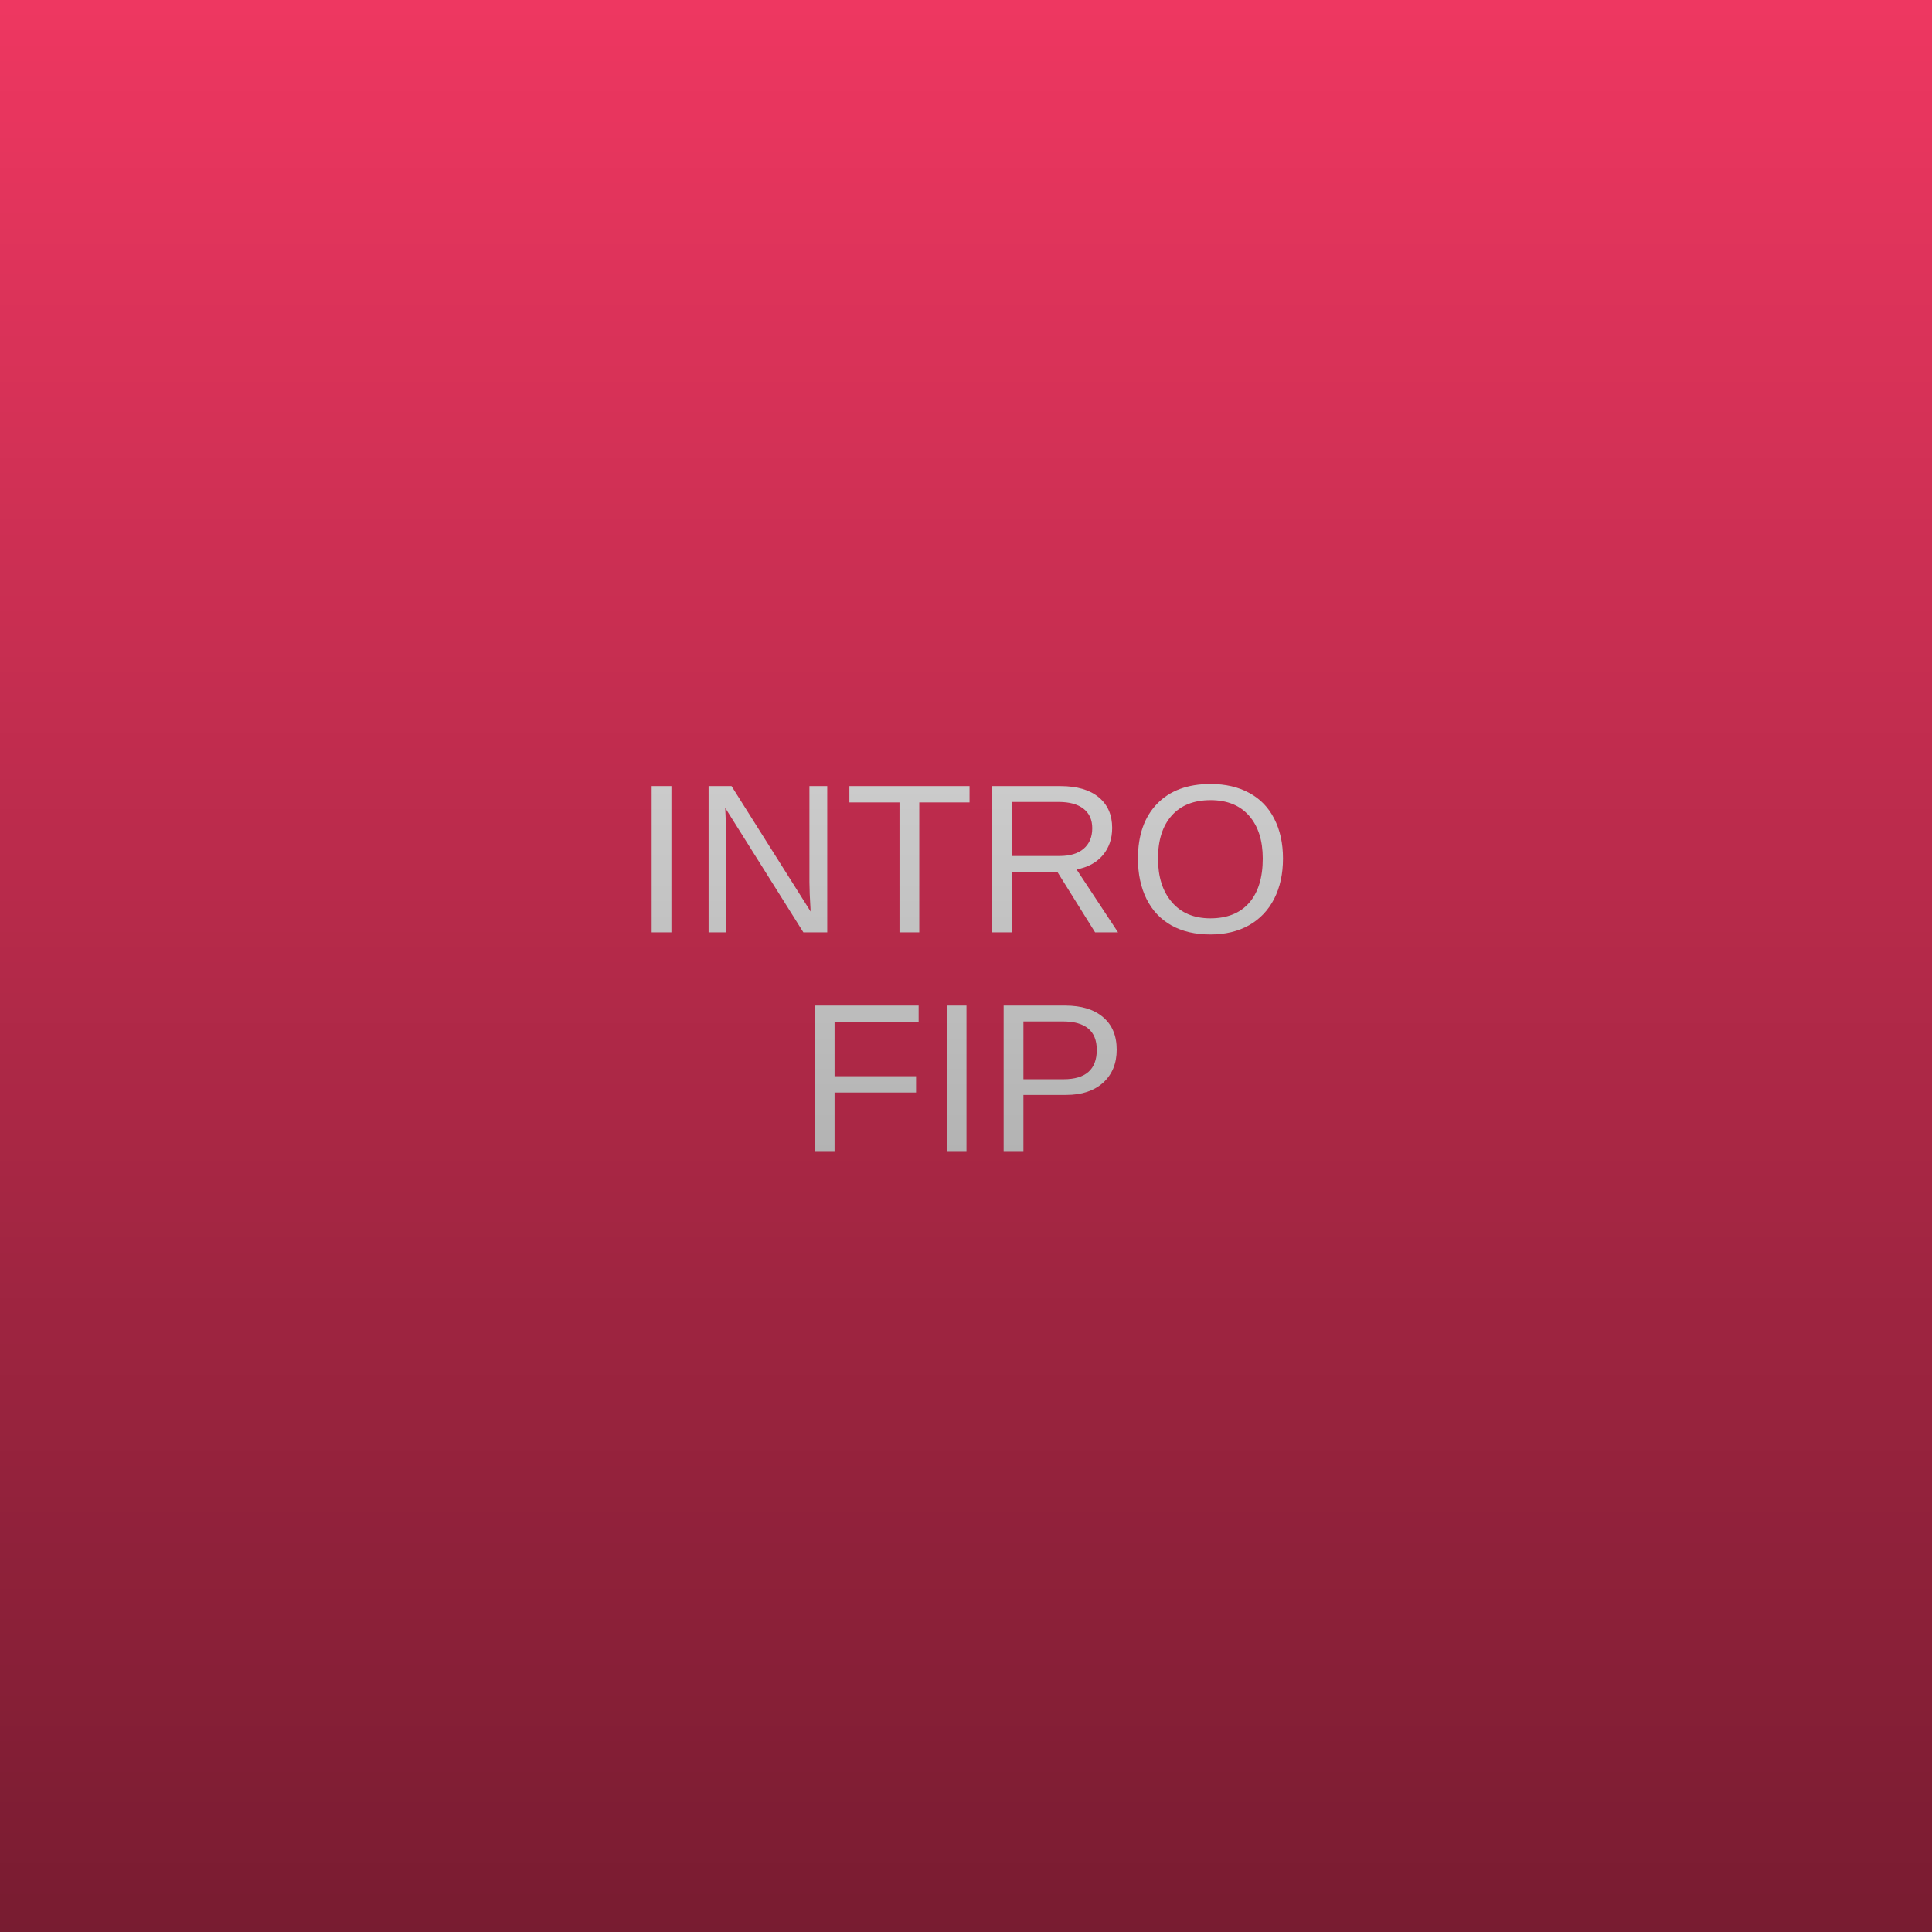
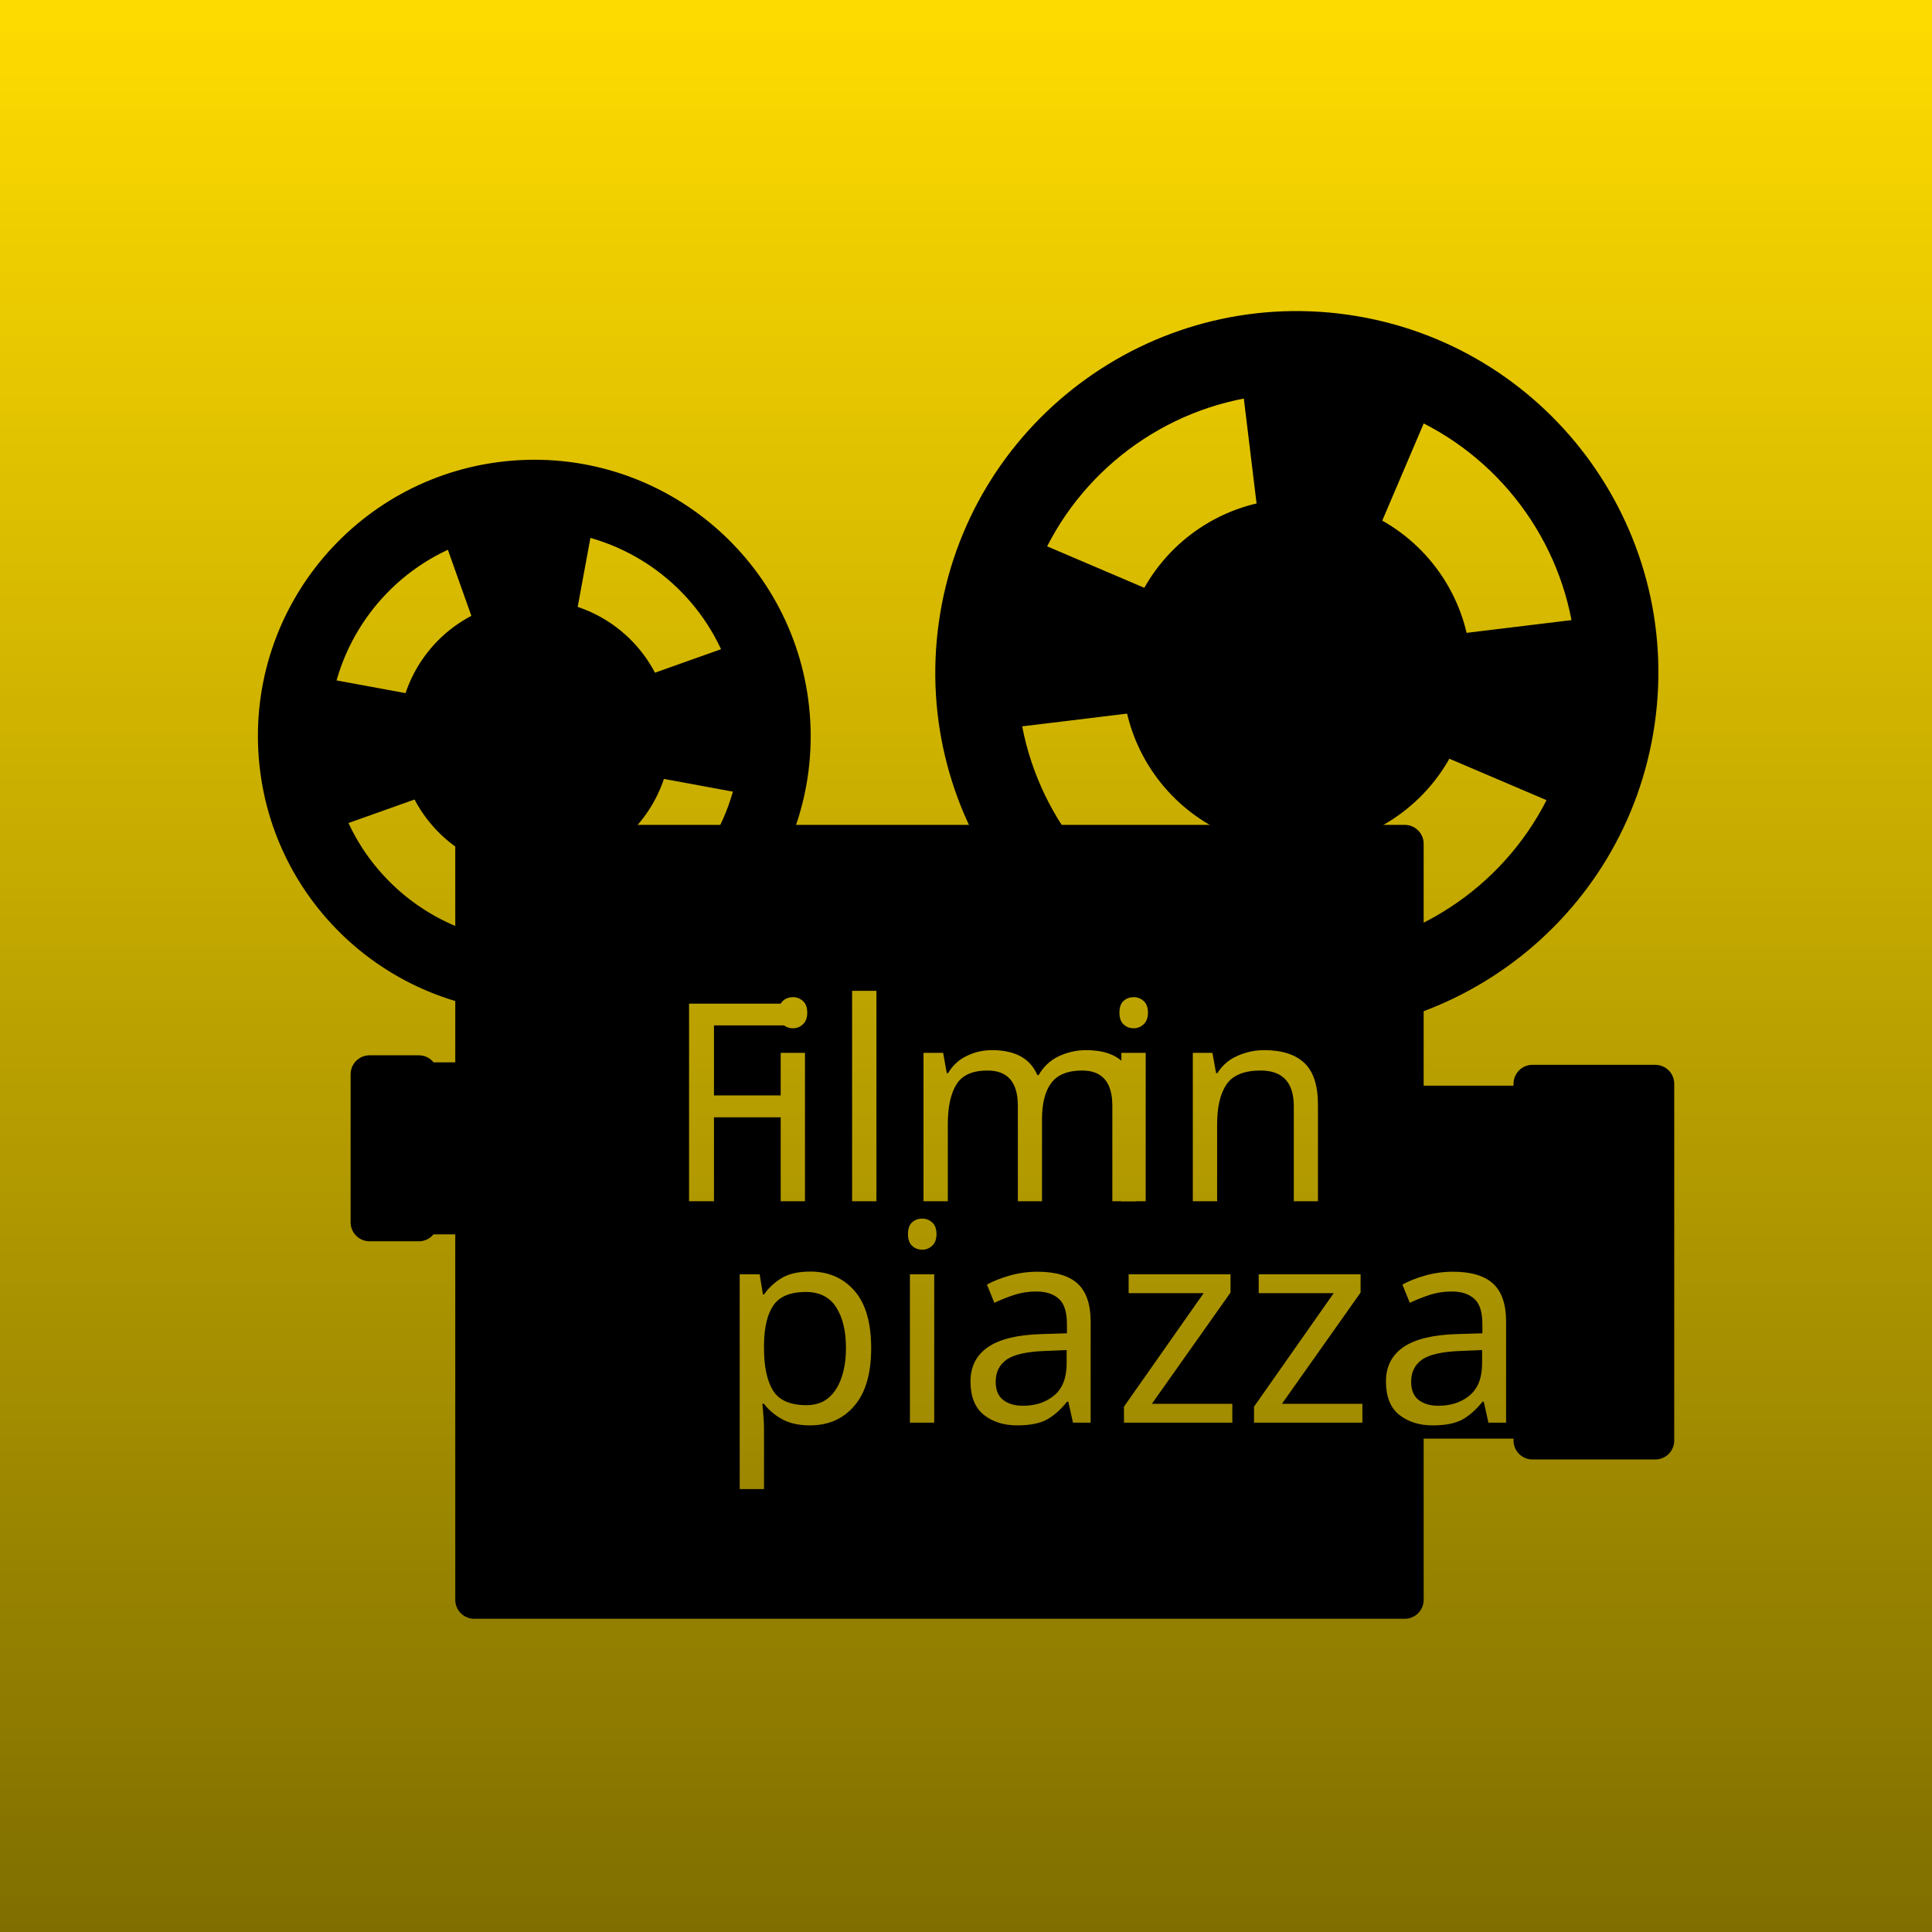
- <svg xmlns="http://www.w3.org/2000/svg" width="100%" height="100%" viewBox="0 0 200 200" version="1.1" xml:space="preserve" style="fill-rule:evenodd;clip-rule:evenodd;stroke-linejoin:round;stroke-miterlimit:2;">
+ <svg xmlns="http://www.w3.org/2000/svg" width="100%" height="100%" viewBox="0 0 200 200" version="1.1" xml:space="preserve" style="fill-rule:evenodd;clip-rule:evenodd;stroke-linejoin:round;">
  <g id="INTRO-FIP">
-     <rect id="BG" x="0" y="0" width="200" height="200" style="fill:#ef3761;" />
-     <g transform="matrix(1,0,0,1,-9.17761,27.1828)">
-       <text x="74.604px" y="69.337px" style="font-family:'ArialMT', 'Arial', sans-serif;font-size:22px;fill:#fff;">INTRO</text>
-       <text x="91.711px" y="92.056px" style="font-family:'ArialMT', 'Arial', sans-serif;font-size:22px;fill:#fff;">FIP</text>
+     <g id="Layer-1">
+       <rect x="0" y="0" width="200" height="200" style="fill:#ffdc00;" />
+       <path d="M150.222,67.682c-0.691,-5.683 -4.394,-10.609 -9.66,-12.852l0,0l0,0l5.813,-13.628c10.118,4.311 17.23,13.775 18.555,24.693l-14.708,1.787Zm-12.184,32.697l-1.787,-14.708c5.683,-0.691 10.609,-4.394 12.852,-9.66l0,0l0,0l0,0l13.628,5.813c-4.311,10.118 -13.775,17.229 -24.693,18.555m-10.1,-15.822l-5.813,13.628c-10.118,-4.311 -17.23,-13.775 -18.556,-24.693l14.709,-1.787c0.691,5.683 4.393,10.608 9.66,12.852l0,0l0,0Zm2.523,-45.546l1.787,14.708c-5.683,0.691 -10.608,4.393 -12.852,9.66l0,0l0,0l-13.628,-5.814c4.311,-10.117 13.775,-17.229 24.693,-18.554m8.77,-4.494c-19.382,-2.751 -37.345,10.747 -40.096,30.13c-2.751,19.382 10.747,37.345 30.13,40.096c19.382,2.751 37.345,-10.747 40.096,-30.13c2.751,-19.382 -10.747,-37.345 -30.13,-40.096" style="fill-rule:nonzero;" />
+       <path d="M150.222,67.682c-0.691,-5.683 -4.394,-10.609 -9.66,-12.852l0,0l0,0l5.813,-13.628c10.118,4.311 17.23,13.775 18.555,24.693l-14.708,1.787Zm-12.184,32.697l-1.787,-14.708c5.683,-0.691 10.609,-4.394 12.852,-9.66l0,0l0,0l0,0l13.628,5.813c-4.311,10.118 -13.775,17.229 -24.693,18.555Zm-10.1,-15.822l-5.813,13.628c-10.118,-4.311 -17.23,-13.775 -18.556,-24.693l14.709,-1.787c0.691,5.683 4.393,10.608 9.66,12.852l0,0l0,0Zm2.523,-45.546l1.787,14.708c-5.683,0.691 -10.608,4.393 -12.852,9.66l0,0l0,0l-13.628,-5.814c4.311,-10.117 13.775,-17.229 24.693,-18.554Zm8.77,-4.494c-19.382,-2.751 -37.345,10.747 -40.096,30.13c-2.751,19.382 10.747,37.345 30.13,40.096c19.382,2.751 37.345,-10.747 40.096,-30.13c2.751,-19.382 -10.747,-37.345 -30.13,-40.096Z" style="fill:none;fill-rule:nonzero;stroke:#000;stroke-width:3.92px;" />
+       <path d="M63.19,98.063l-3.73,-10.491c4.053,-1.442 7.055,-4.967 7.833,-9.197l0,0l0,0l10.949,2.019c-1.496,8.128 -7.265,14.9 -15.052,17.669m-10.018,-9.921l-2.019,10.95c-8.129,-1.496 -14.9,-7.265 -17.669,-15.052l10.49,-3.731c1.442,4.053 4.967,7.055 9.198,7.833l0,0l0,0Zm-5.65,-33.82l3.731,10.49c-4.053,1.442 -7.055,4.967 -7.834,9.198l0.001,0l-0.001,0l-10.949,-2.019c1.496,-8.128 7.265,-14.9 15.052,-17.669m12.042,-1.009c8.128,1.496 14.9,7.265 17.668,15.052l-10.49,3.731c-1.442,-4.053 -4.967,-7.056 -9.198,-7.834l0,0l0,0l0,0l2.02,-10.949Zm22.312,20.767c-1.173,-14.664 -14.026,-25.614 -28.69,-24.441c-14.664,1.172 -25.614,14.025 -24.441,28.689c1.172,14.665 14.025,25.614 28.689,24.442c14.665,-1.173 25.614,-14.026 24.442,-28.69" style="fill-rule:nonzero;" />
+       <path d="M63.19,98.063l-3.73,-10.491c4.053,-1.442 7.055,-4.967 7.833,-9.197l0,0l0,0l10.949,2.019c-1.496,8.128 -7.265,14.9 -15.052,17.669Zm-10.018,-9.921l-2.019,10.95c-8.129,-1.496 -14.9,-7.265 -17.669,-15.052l10.49,-3.731c1.442,4.053 4.967,7.055 9.198,7.833l0,0l0,0Zm-5.65,-33.82l3.731,10.49c-4.053,1.442 -7.055,4.967 -7.834,9.198l0.001,0l-0.001,0l-10.949,-2.019c1.496,-8.128 7.265,-14.9 15.052,-17.669Zm12.042,-1.009c8.128,1.496 14.9,7.265 17.668,15.052l-10.49,3.731c-1.442,-4.053 -4.967,-7.056 -9.198,-7.834l0,0l0,0l0,0l2.02,-10.949Zm22.312,20.767c-1.173,-14.664 -14.026,-25.614 -28.69,-24.441c-14.664,1.172 -25.614,14.025 -24.441,28.689c1.172,14.665 14.025,25.614 28.689,24.442c14.665,-1.173 25.614,-14.026 24.442,-28.69Z" style="fill:none;fill-rule:nonzero;stroke:#000;stroke-width:3.92px;" />
+       <path d="M49.089,87.35l96.328,0l0,78.266l-96.328,0l0,-78.266Zm109.33,59.616l-12.3,0l0,-32.616l12.3,0l0,32.616Zm-110.285,-21.147l-5.703,0l0,-13.886l5.703,0l0,13.886Zm-4.686,-0.178l4.935,0m-5.024,-14.436l-5.103,0l0,15.332l5.103,0l0,-15.332Zm5.024,0.896l-4.935,0m114.971,34.865l-12.3,0m12.521,-34.775l12.716,0l0,36.933l-12.716,0l0,-36.933Zm-12.521,2.159l12.3,0" style="fill-rule:nonzero;stroke:#000;stroke-width:3.92px;stroke-linecap:round;" />
+       <g>
+         <g>
+           <text x="68.55px" y="124.352px" style="font-family:'AtlanticCruise', 'Atlantic Cruise';font-size:28.653px;fill:#ffdc00;">F</text>
+           <text x="78.378px" y="124.352px" style="font-family:'AtlanticCruise', 'Atlantic Cruise';font-size:28.653px;fill:#ffdc00;">ilm<tspan x="106.201px 111.473px " y="124.352px 124.352px "> i</tspan>n</text>
+         </g>
+         <text x="74.138px" y="147.274px" style="font-family:'AtlanticCruise', 'Atlantic Cruise';font-size:28.653px;fill:#ffdc00;">piazza</text>
+       </g>
    </g>
  </g>
  <path id="Gradient---Hover" d="M0,0l0,200l200,0l0,-200l-200,0Z" style="fill:url(#_Linear1);" />
  <defs>
    <linearGradient id="_Linear1" x1="0" y1="0" x2="1" y2="0" gradientUnits="userSpaceOnUse" gradientTransform="matrix(1.22465e-14,-200,200,1.22465e-14,100,200)">
      <stop offset="0" style="stop-color:#000;stop-opacity:0.5" />
      <stop offset="1" style="stop-color:#000;stop-opacity:0" />
    </linearGradient>
  </defs>
</svg>
